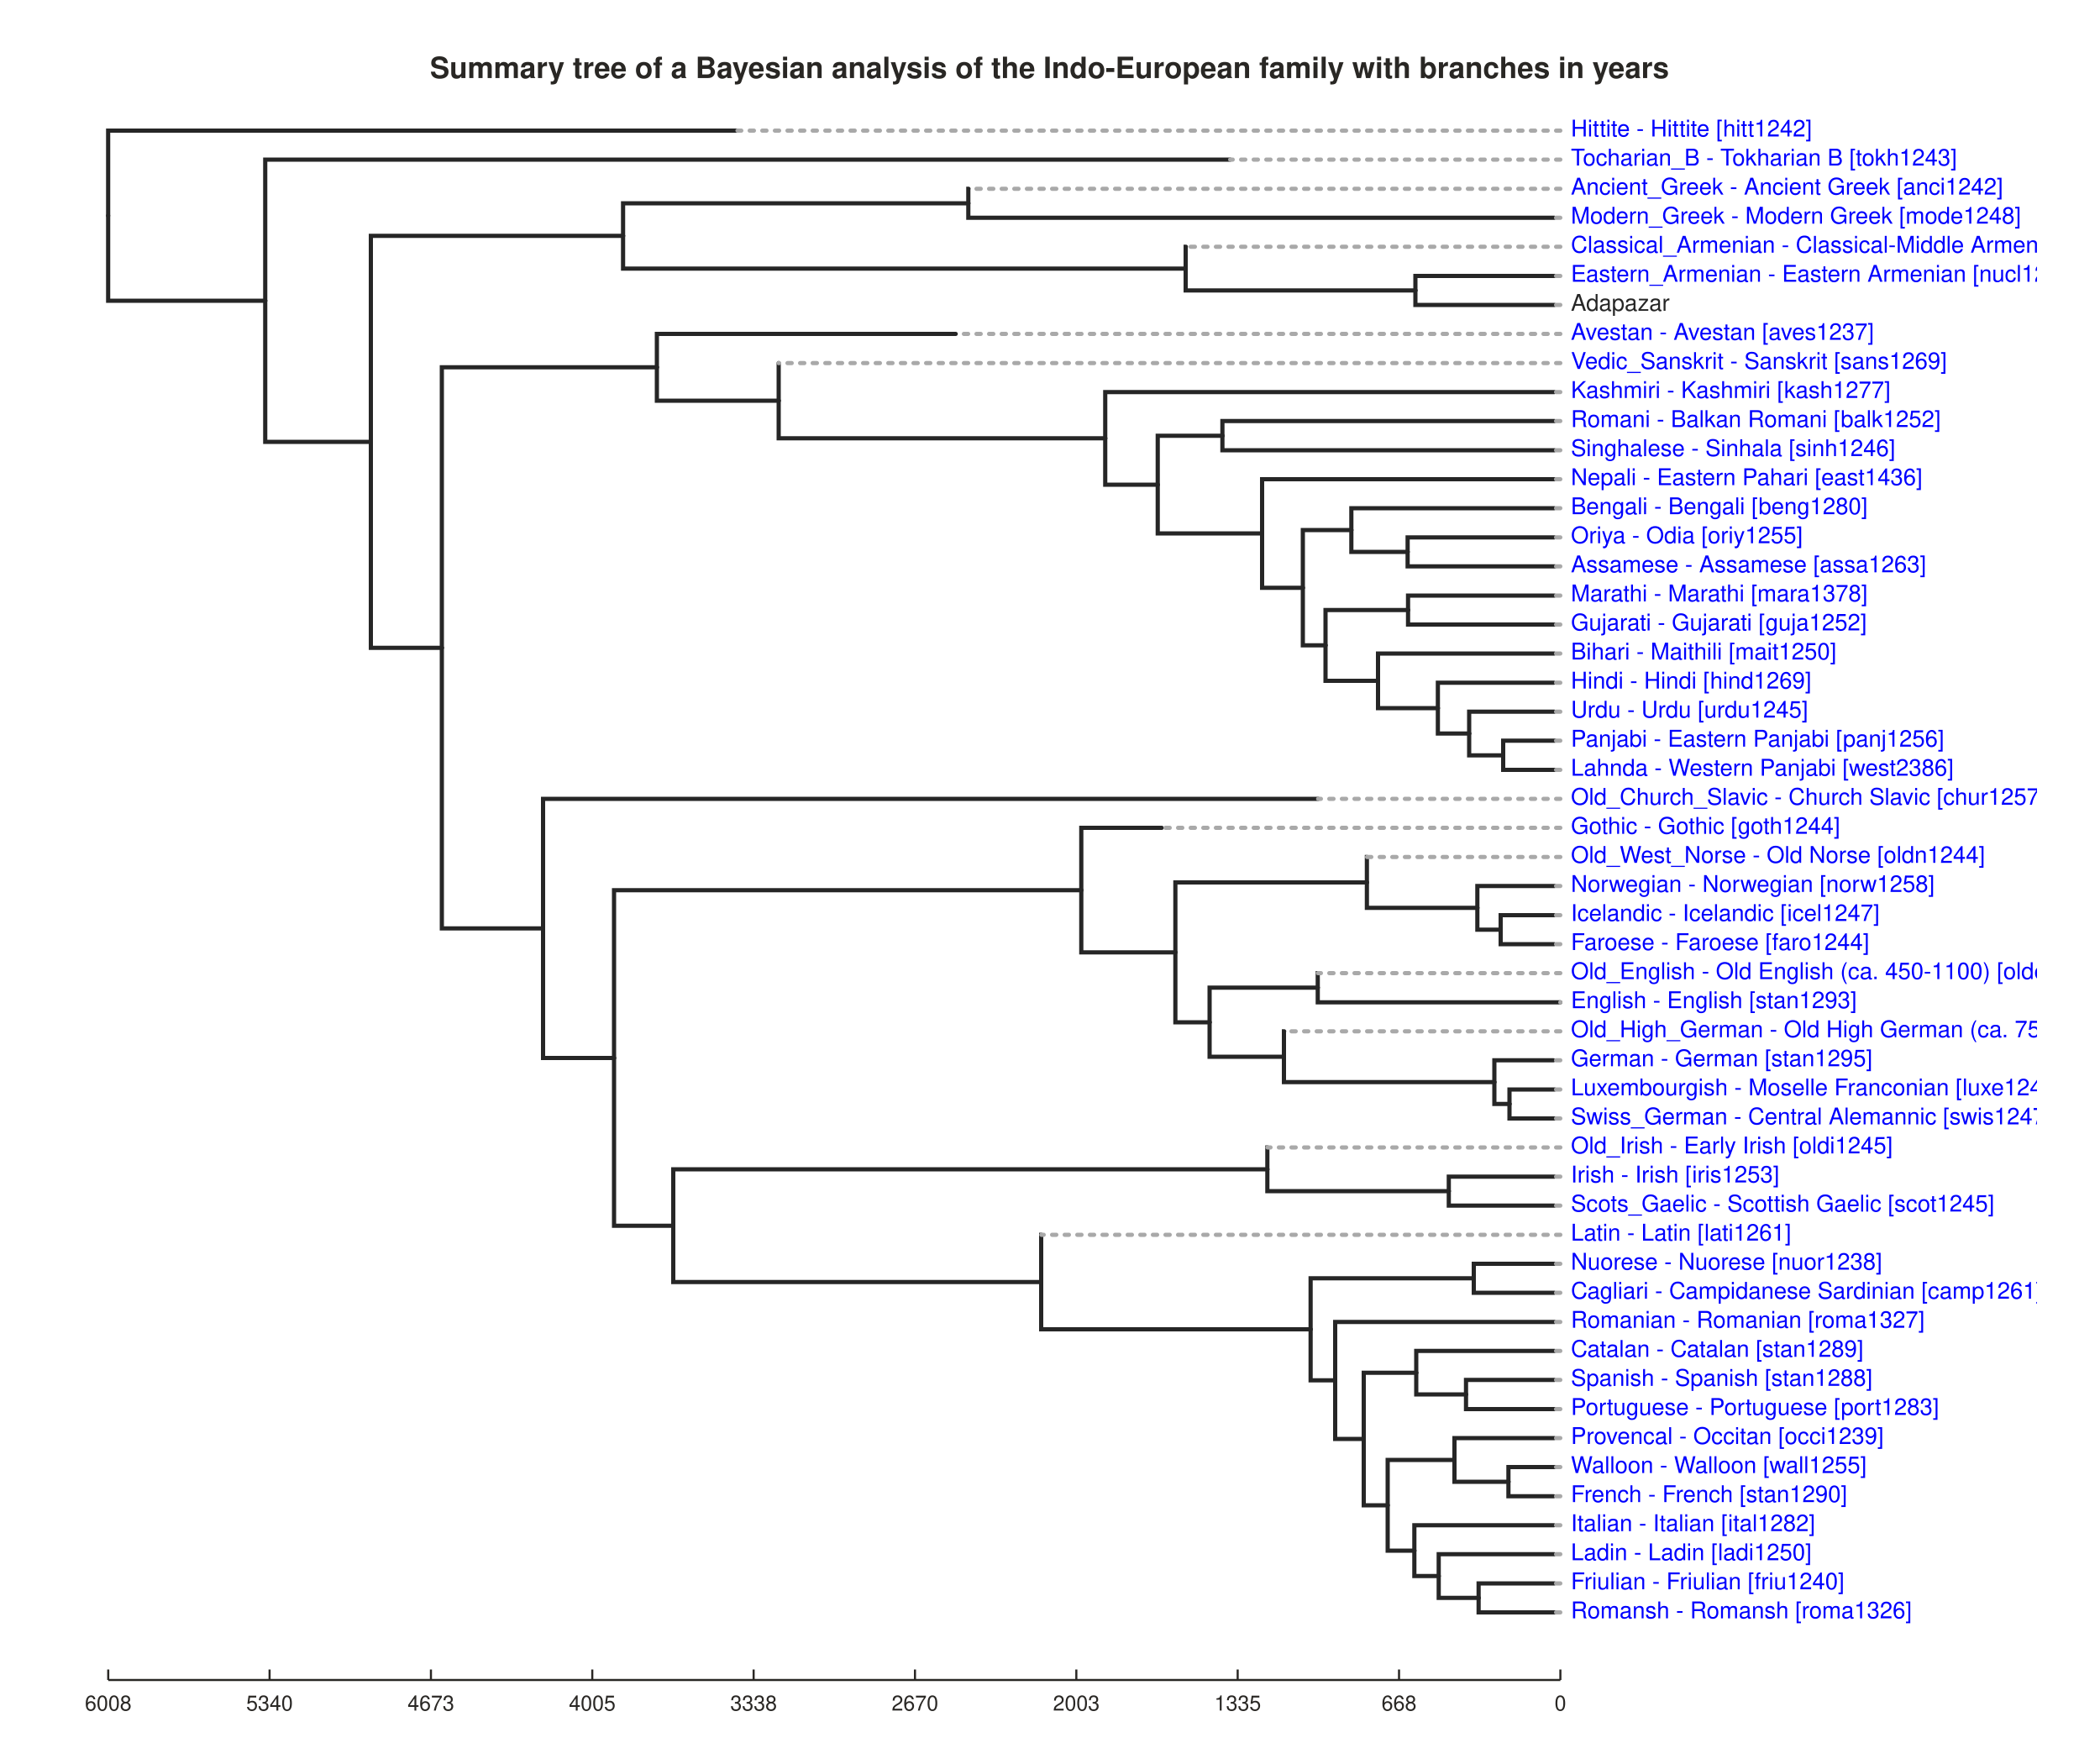
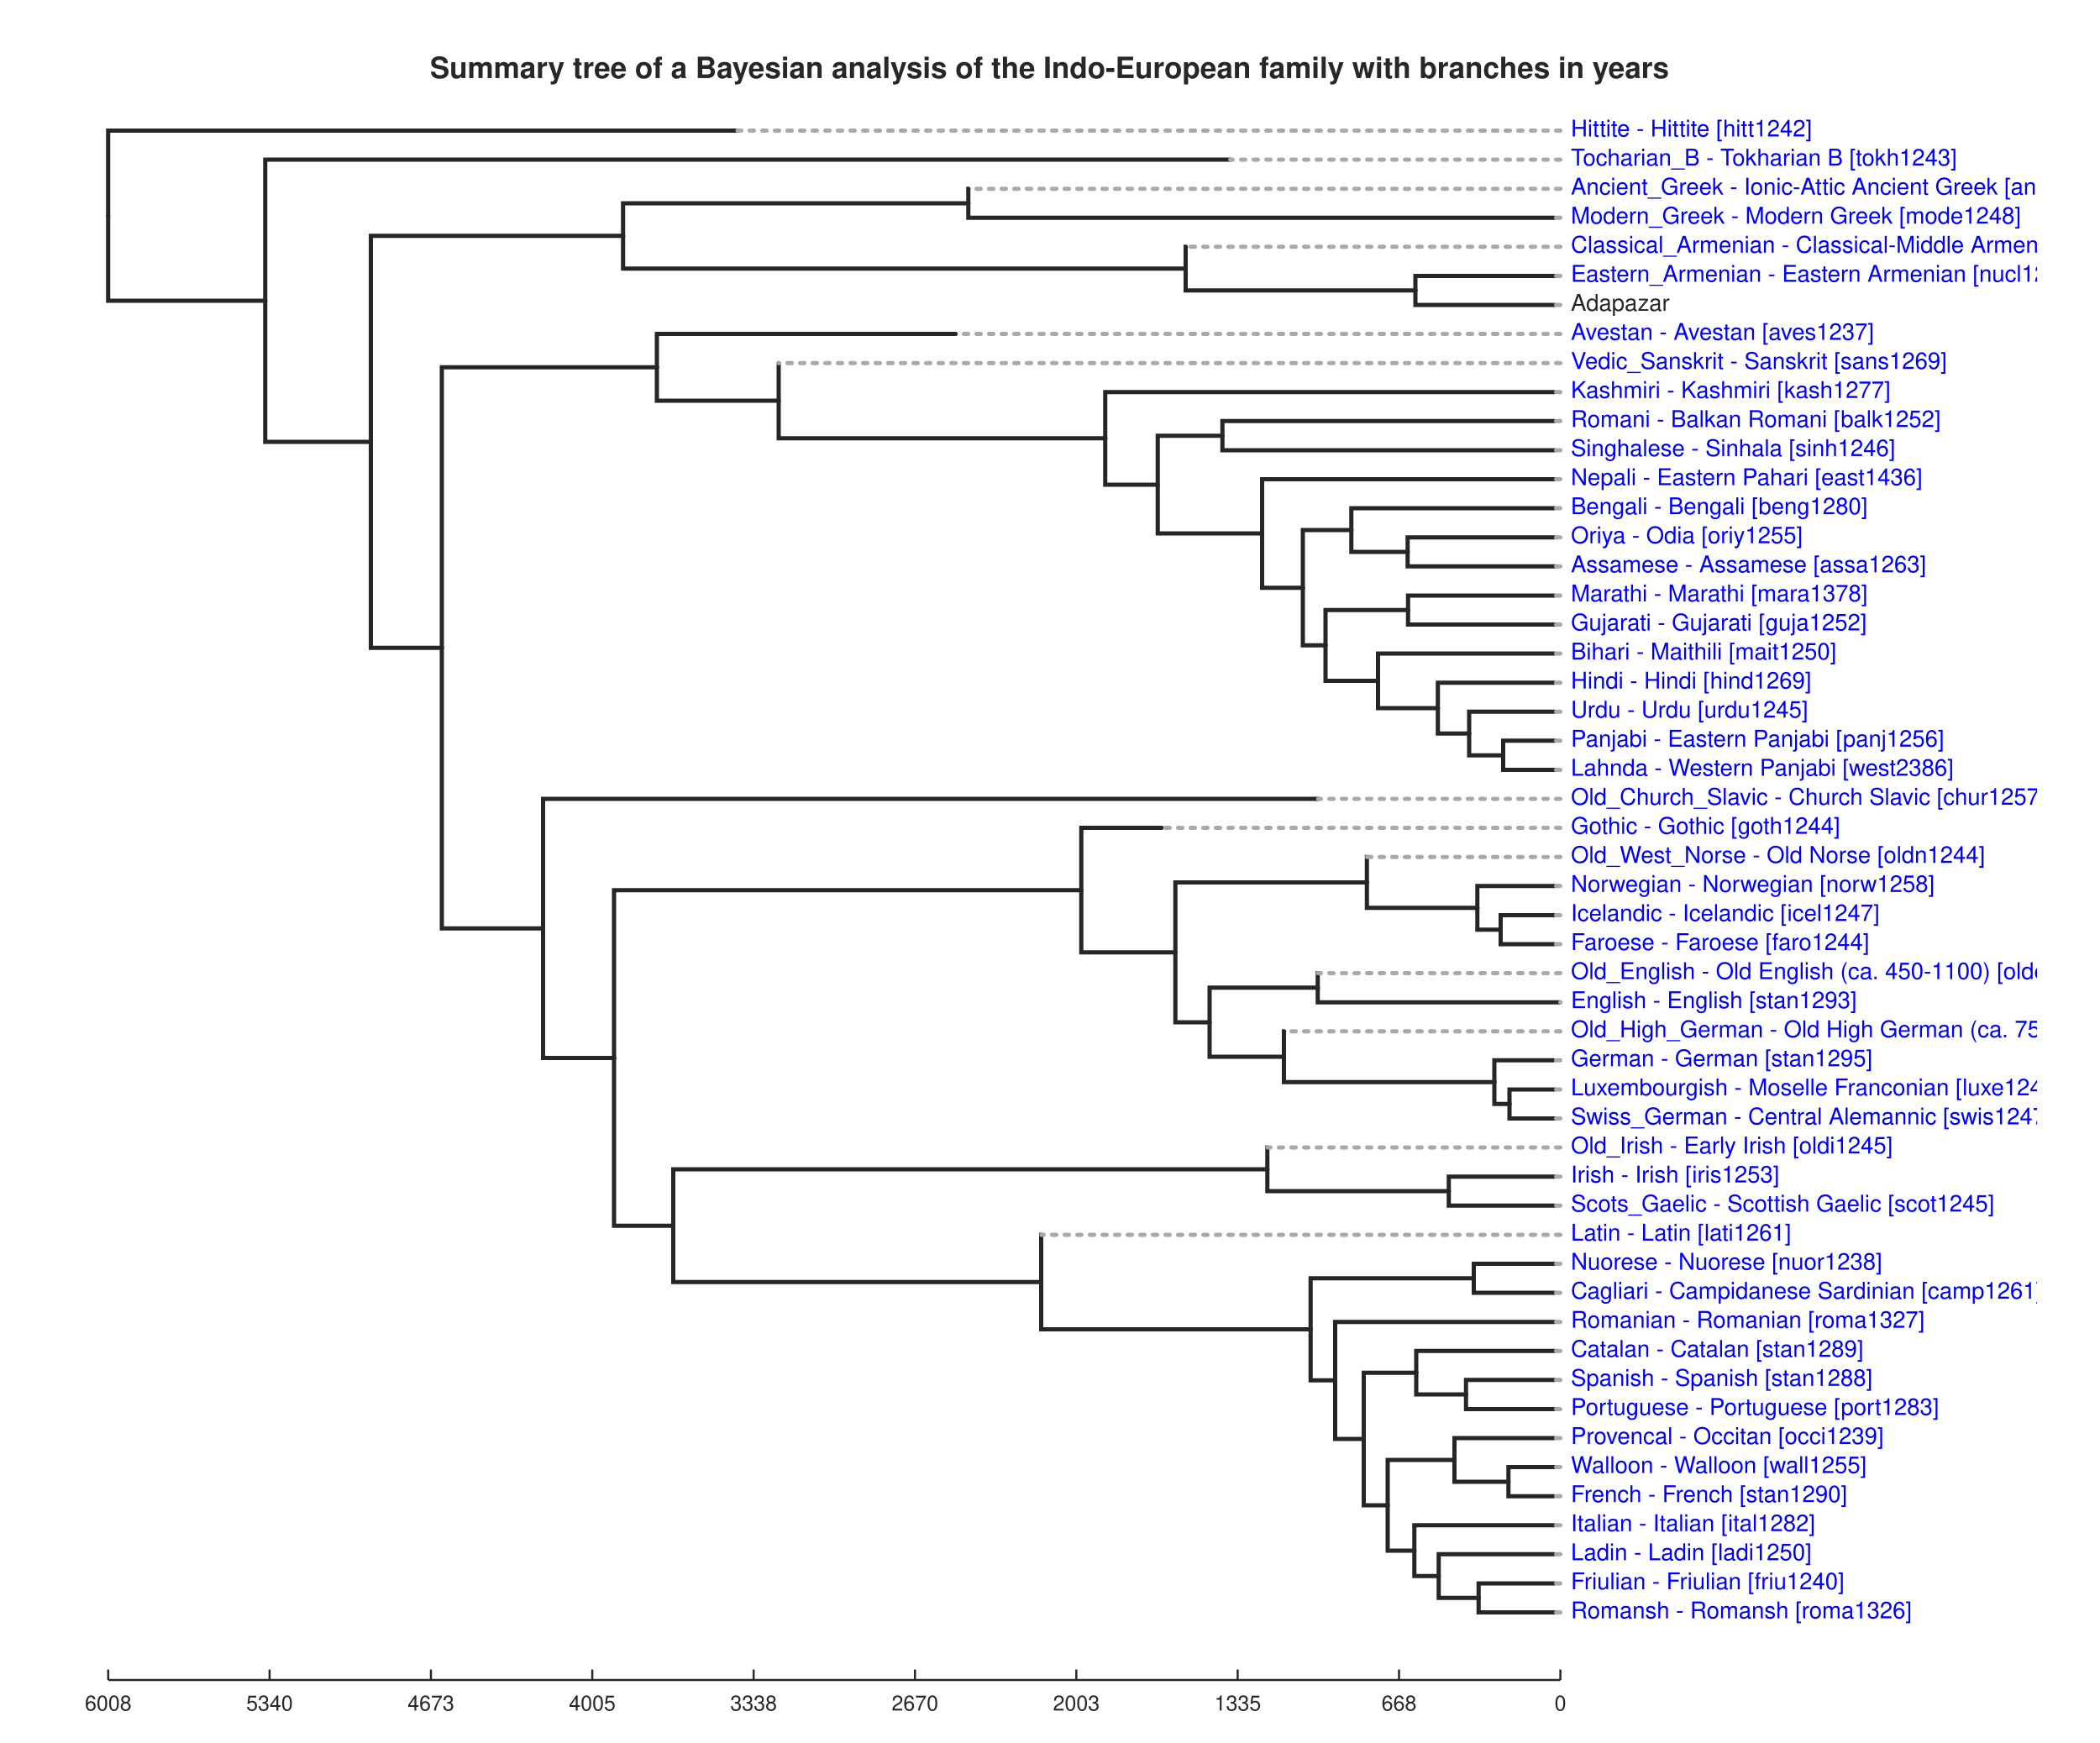
- <svg xmlns="http://www.w3.org/2000/svg" class="toyplot-canvas-Canvas" width="1000.0px" height="830.0px" viewBox="0 0 1000.0 830.0" preserveAspectRatio="xMidYMid meet" style="background-color:transparent;border-color:#292724;border-style:none;border-width:1.0;fill:rgb(16.1%,15.3%,14.1%);fill-opacity:1.0;font-family:Helvetica;font-size:12px;opacity:1.0;stroke:rgb(16.1%,15.3%,14.1%);stroke-opacity:1.0;stroke-width:1.0" id="t107d23e7ee2843bc844d1fb85d2aaaaf">
-   <g class="toyplot-coordinates-Cartesian" id="t1ba64b85253744fa86be38de92303e93">
-     <clipPath id="tf827d4457c154923a08d69f108f9eeec">
+ <svg xmlns="http://www.w3.org/2000/svg" class="toyplot-canvas-Canvas" width="1000.0px" height="830.0px" viewBox="0 0 1000.0 830.0" preserveAspectRatio="xMidYMid meet" style="background-color:transparent;border-color:#292724;border-style:none;border-width:1.0;fill:rgb(16.1%,15.3%,14.1%);fill-opacity:1.0;font-family:Helvetica;font-size:12px;opacity:1.0;stroke:rgb(16.1%,15.3%,14.1%);stroke-opacity:1.0;stroke-width:1.0" id="td953fd43526147d2adc7716daf05f96f">
+   <g class="toyplot-coordinates-Cartesian" id="t66b4c4bd67e44e1fb1b7ba824609985b">
+     <clipPath id="td6d3ee0d5afb4f2dbb7aa05c3d45c2f3">
      <rect x="30.0" y="30.0" width="940.0" height="770.0" />
    </clipPath>
-     <g clip-path="url(#tf827d4457c154923a08d69f108f9eeec)">
-       <g class="toytree-mark-Toytree" id="t7d2cf49bb54b490394bb820ae75cac3f">
+     <g clip-path="url(#td6d3ee0d5afb4f2dbb7aa05c3d45c2f3)">
+       <g class="toytree-mark-Toytree" id="t8f75d1c6eda5429da2db63f9f93617ad">
        <g class="toytree-Edges" style="fill:none;stroke:rgb(14.9%,14.9%,14.9%);stroke-linecap:round;stroke-opacity:1;stroke-width:2">
          <path d="M 51.5 102.7 L 51.5 143.2 L 126.3 143.2" id="102,101" />
          <path d="M 126.3 143.2 L 126.3 210.4 L 176.6 210.4" id="101,100" />
          <path d="M 176.6 210.4 L 176.6 112.3 L 296.7 112.3" id="100,99" />
          <path d="M 176.6 210.4 L 176.6 308.5 L 210.4 308.5" id="100,98" />
          <path d="M 296.7 112.3 L 296.7 96.8 L 461.1 96.8" id="99,97" />
          <path d="M 296.7 112.3 L 296.7 127.9 L 564.6 127.9" id="99,96" />
          <path d="M 210.4 308.5 L 210.4 174.9 L 312.8 174.9" id="98,95" />
          <path d="M 210.4 308.5 L 210.4 442.1 L 258.6 442.1" id="98,94" />
          <path d="M 564.6 127.9 L 564.6 138.3 L 674.0 138.3" id="96,93" />
          <path d="M 312.8 174.9 L 312.8 190.8 L 370.8 190.8" id="95,92" />
          <path d="M 258.6 442.1 L 258.6 503.8 L 292.4 503.8" id="94,91" />
          <path d="M 370.8 190.8 L 370.8 208.7 L 526.3 208.7" id="92,90" />
          <path d="M 292.4 503.8 L 292.4 423.9 L 514.9 423.9" id="91,89" />
          <path d="M 292.4 503.8 L 292.4 583.7 L 320.6 583.7" id="91,88" />
          <path d="M 526.3 208.7 L 526.3 230.8 L 551.3 230.8" id="90,87" />
          <path d="M 514.9 423.9 L 514.9 453.5 L 559.7 453.5" id="89,86" />
          <path d="M 320.6 583.7 L 320.6 556.8 L 603.5 556.8" id="88,85" />
          <path d="M 320.6 583.7 L 320.6 610.5 L 495.8 610.5" id="88,84" />
          <path d="M 551.3 230.8 L 551.3 207.5 L 582.1 207.5" id="87,83" />
          <path d="M 551.3 230.8 L 551.3 254.0 L 601.0 254.0" id="87,82" />
          <path d="M 559.7 453.5 L 559.7 420.2 L 650.9 420.2" id="86,81" />
          <path d="M 559.7 453.5 L 559.7 486.8 L 576.0 486.8" id="86,80" />
          <path d="M 603.5 556.8 L 603.5 567.2 L 689.9 567.2" id="85,79" />
          <path d="M 495.8 610.5 L 495.8 633.0 L 624.1 633.0" id="84,78" />
          <path d="M 601.0 254.0 L 601.0 279.9 L 620.4 279.9" id="82,77" />
          <path d="M 650.9 420.2 L 650.9 432.3 L 703.5 432.3" id="81,76" />
          <path d="M 576.0 486.8 L 576.0 470.3 L 627.5 470.3" id="80,75" />
          <path d="M 576.0 486.8 L 576.0 503.2 L 611.4 503.2" id="80,74" />
          <path d="M 624.1 633.0 L 624.1 608.7 L 701.8 608.7" id="78,73" />
          <path d="M 624.1 633.0 L 624.1 657.3 L 635.8 657.3" id="78,72" />
          <path d="M 620.4 279.9 L 620.4 252.4 L 643.5 252.4" id="77,71" />
          <path d="M 620.4 279.9 L 620.4 307.3 L 631.2 307.3" id="77,70" />
          <path d="M 703.5 432.3 L 703.5 442.7 L 714.6 442.7" id="76,69" />
          <path d="M 611.4 503.2 L 611.4 515.3 L 711.6 515.3" id="74,68" />
          <path d="M 635.8 657.3 L 635.8 685.2 L 649.4 685.2" id="72,67" />
          <path d="M 643.5 252.4 L 643.5 262.8 L 670.3 262.8" id="71,66" />
          <path d="M 631.2 307.3 L 631.2 290.5 L 670.5 290.5" id="70,65" />
          <path d="M 631.2 307.3 L 631.2 324.2 L 656.2 324.2" id="70,64" />
          <path d="M 711.6 515.3 L 711.6 525.7 L 718.8 525.7" id="68,63" />
          <path d="M 649.4 685.2 L 649.4 653.7 L 674.4 653.7" id="67,62" />
          <path d="M 649.4 685.2 L 649.4 716.8 L 660.8 716.8" id="67,61" />
          <path d="M 656.2 324.2 L 656.2 337.2 L 684.7 337.2" id="64,60" />
          <path d="M 674.4 653.7 L 674.4 664.0 L 698.1 664.0" id="62,59" />
          <path d="M 660.8 716.8 L 660.8 695.2 L 692.6 695.2" id="61,58" />
          <path d="M 660.8 716.8 L 660.8 738.4 L 673.5 738.4" id="61,57" />
          <path d="M 684.7 337.2 L 684.7 349.3 L 699.6 349.3" id="60,56" />
          <path d="M 692.6 695.2 L 692.6 705.6 L 718.3 705.6" id="58,55" />
          <path d="M 673.5 738.4 L 673.5 750.5 L 685.1 750.5" id="57,54" />
          <path d="M 699.6 349.3 L 699.6 359.7 L 715.8 359.7" id="56,53" />
          <path d="M 685.1 750.5 L 685.1 760.9 L 704.1 760.9" id="54,52" />
          <path d="M 51.5 102.7 L 51.5 62.2 L 351.2 62.2" id="102,51" />
          <path d="M 126.3 143.2 L 126.3 76.0 L 585.8 76.0" id="101,50" />
          <path d="M 461.1 96.8 L 461.1 89.9 L 461.2 89.9" id="97,49" />
          <path d="M 461.1 96.8 L 461.1 103.7 L 740.1 103.7" id="97,48" />
          <path d="M 564.6 127.9 L 564.6 117.5 L 564.7 117.5" id="96,47" />
          <path d="M 674.0 138.3 L 674.0 131.4 L 740.2 131.4" id="93,46" />
          <path d="M 674.0 138.3 L 674.0 145.2 L 740.2 145.2" id="93,45" />
          <path d="M 312.8 174.9 L 312.8 159.0 L 455.1 159.0" id="95,44" />
          <path d="M 370.8 190.8 L 370.8 172.9 L 370.8 172.9" id="92,43" />
          <path d="M 526.3 208.7 L 526.3 186.7 L 740.1 186.7" id="90,42" />
          <path d="M 582.1 207.5 L 582.1 200.5 L 740.2 200.5" id="83,41" />
          <path d="M 582.1 207.5 L 582.1 214.4 L 740.2 214.4" id="83,40" />
          <path d="M 601.0 254.0 L 601.0 228.2 L 740.1 228.2" id="82,39" />
          <path d="M 643.5 252.4 L 643.5 242.0 L 740.1 242.0" id="71,38" />
          <path d="M 670.3 262.8 L 670.3 255.9 L 740.1 255.9" id="66,37" />
          <path d="M 670.3 262.8 L 670.3 269.7 L 740.4 269.7" id="66,36" />
          <path d="M 670.5 290.5 L 670.5 283.6 L 740.2 283.6" id="65,35" />
          <path d="M 670.5 290.5 L 670.5 297.4 L 740.2 297.4" id="65,34" />
          <path d="M 656.2 324.2 L 656.2 311.2 L 740.1 311.2" id="64,33" />
          <path d="M 684.7 337.2 L 684.7 325.1 L 739.9 325.1" id="60,32" />
          <path d="M 699.6 349.3 L 699.6 338.9 L 740.1 338.9" id="56,31" />
          <path d="M 715.8 359.7 L 715.8 352.7 L 740.4 352.7" id="53,30" />
          <path d="M 715.8 359.7 L 715.8 366.6 L 740.4 366.6" id="53,29" />
          <path d="M 258.6 442.1 L 258.6 380.4 L 627.7 380.4" id="94,28" />
          <path d="M 514.9 423.9 L 514.9 394.2 L 553.2 394.2" id="89,27" />
          <path d="M 650.9 420.2 L 650.9 408.1 L 651.0 408.1" id="81,26" />
          <path d="M 703.5 432.3 L 703.5 421.9 L 740.3 421.9" id="76,25" />
          <path d="M 714.6 442.7 L 714.6 435.8 L 740.0 435.8" id="69,24" />
          <path d="M 714.6 442.7 L 714.6 449.6 L 740.0 449.6" id="69,23" />
          <path d="M 627.5 470.3 L 627.5 463.4 L 627.6 463.4" id="75,22" />
          <path d="M 627.5 470.3 L 627.5 477.3 L 743.0 477.3" id="75,21" />
          <path d="M 611.4 503.2 L 611.4 491.1 L 611.5 491.1" id="74,20" />
          <path d="M 711.6 515.3 L 711.6 504.9 L 739.7 504.9" id="68,19" />
          <path d="M 718.8 525.7 L 718.8 518.8 L 740.3 518.8" id="63,18" />
          <path d="M 718.8 525.7 L 718.8 532.6 L 740.2 532.6" id="63,17" />
          <path d="M 603.5 556.8 L 603.5 546.4 L 603.6 546.4" id="85,16" />
          <path d="M 689.9 567.2 L 689.9 560.3 L 740.2 560.3" id="79,15" />
          <path d="M 689.9 567.2 L 689.9 574.1 L 740.2 574.1" id="79,14" />
          <path d="M 495.8 610.5 L 495.8 588.0 L 495.9 588.0" id="84,13" />
          <path d="M 701.8 608.7 L 701.8 601.8 L 740.1 601.8" id="73,12" />
          <path d="M 701.8 608.7 L 701.8 615.6 L 740.1 615.6" id="73,11" />
          <path d="M 635.8 657.3 L 635.8 629.5 L 740.2 629.5" id="72,10" />
          <path d="M 674.4 653.7 L 674.4 643.3 L 740.2 643.3" id="62,9" />
          <path d="M 698.1 664.0 L 698.1 657.1 L 740.1 657.1" id="59,8" />
          <path d="M 698.1 664.0 L 698.1 671.0 L 740.2 671.0" id="59,7" />
          <path d="M 692.6 695.2 L 692.6 684.8 L 740.1 684.8" id="58,6" />
          <path d="M 718.3 705.6 L 718.3 698.6 L 740.7 698.6" id="55,5" />
          <path d="M 718.3 705.6 L 718.3 712.5 L 739.8 712.5" id="55,4" />
          <path d="M 673.5 738.4 L 673.5 726.3 L 739.9 726.3" id="57,3" />
          <path d="M 685.1 750.5 L 685.1 740.1 L 740.1 740.1" id="54,2" />
          <path d="M 704.1 760.9 L 704.1 754.0 L 740.2 754.0" id="52,1" />
          <path d="M 704.1 760.9 L 704.1 767.8 L 740.4 767.8" id="52,0" />
        </g>
        <g class="toytree-AlignEdges" style="stroke:rgb(66.3%,66.3%,66.3%);stroke-dasharray:2, 4;stroke-linecap:round;stroke-opacity:1.0;stroke-width:2">
          <path d="M 743.0 767.8 L 740.4 767.8" />
          <path d="M 743.0 754.0 L 740.2 754.0" />
          <path d="M 743.0 740.1 L 740.1 740.1" />
          <path d="M 743.0 726.3 L 739.9 726.3" />
          <path d="M 743.0 712.5 L 739.8 712.5" />
          <path d="M 743.0 698.6 L 740.7 698.6" />
          <path d="M 743.0 684.8 L 740.1 684.8" />
          <path d="M 743.0 671.0 L 740.2 671.0" />
          <path d="M 743.0 657.1 L 740.1 657.1" />
          <path d="M 743.0 643.3 L 740.2 643.3" />
          <path d="M 743.0 629.5 L 740.2 629.5" />
          <path d="M 743.0 615.6 L 740.1 615.6" />
          <path d="M 743.0 601.8 L 740.1 601.8" />
          <path d="M 743.0 588.0 L 495.9 588.0" />
          <path d="M 743.0 574.1 L 740.2 574.1" />
          <path d="M 743.0 560.3 L 740.2 560.3" />
          <path d="M 743.0 546.4 L 603.6 546.4" />
          <path d="M 743.0 532.6 L 740.2 532.6" />
          <path d="M 743.0 518.8 L 740.3 518.8" />
          <path d="M 743.0 504.9 L 739.7 504.9" />
          <path d="M 743.0 491.1 L 611.5 491.1" />
          <path d="M 743.0 477.3 L 743.0 477.3" />
          <path d="M 743.0 463.4 L 627.6 463.4" />
          <path d="M 743.0 449.6 L 740.0 449.6" />
          <path d="M 743.0 435.8 L 740.0 435.8" />
          <path d="M 743.0 421.9 L 740.3 421.9" />
          <path d="M 743.0 408.1 L 651.0 408.1" />
          <path d="M 743.0 394.2 L 553.2 394.2" />
          <path d="M 743.0 380.4 L 627.7 380.4" />
          <path d="M 743.0 366.6 L 740.4 366.6" />
          <path d="M 743.0 352.7 L 740.4 352.7" />
          <path d="M 743.0 338.9 L 740.1 338.9" />
          <path d="M 743.0 325.1 L 739.9 325.1" />
          <path d="M 743.0 311.2 L 740.1 311.2" />
          <path d="M 743.0 297.4 L 740.2 297.4" />
          <path d="M 743.0 283.6 L 740.2 283.6" />
          <path d="M 743.0 269.7 L 740.4 269.7" />
          <path d="M 743.0 255.9 L 740.1 255.9" />
          <path d="M 743.0 242.0 L 740.1 242.0" />
          <path d="M 743.0 228.2 L 740.1 228.2" />
          <path d="M 743.0 214.4 L 740.2 214.4" />
          <path d="M 743.0 200.5 L 740.2 200.5" />
          <path d="M 743.0 186.7 L 740.1 186.7" />
          <path d="M 743.0 172.9 L 370.8 172.9" />
          <path d="M 743.0 159.0 L 455.1 159.0" />
          <path d="M 743.0 145.2 L 740.2 145.2" />
          <path d="M 743.0 131.4 L 740.2 131.4" />
          <path d="M 743.0 117.5 L 564.7 117.5" />
          <path d="M 743.0 103.7 L 740.1 103.7" />
          <path d="M 743.0 89.9 L 461.2 89.9" />
          <path d="M 743.0 76.0 L 585.8 76.0" />
          <path d="M 743.0 62.2 L 351.2 62.2" />
        </g>
        <g class="toytree-TipLabels" style="fill:rgb(14.9%,14.9%,14.9%);fill-opacity:1.0;font-family:helvetica;font-size:11px;font-weight:normal;stroke:none;white-space:pre">
          <g transform="translate(743.04,767.82)rotate(0)">
            <a href="https://glottolog.org/resource/languoid/id/roma1326" title="The glottolog name">
              <text x="5.00" y="2.81" style="" fill="#0000ff">Romansh - Romansh [roma1326]</text>
            </a>
          </g>
          <g transform="translate(743.04,753.98)rotate(0)">
            <a href="https://glottolog.org/resource/languoid/id/friu1240" title="The glottolog name">
              <text x="5.00" y="2.81" style="" fill="#0000ff">Friulian - Friulian [friu1240]</text>
            </a>
          </g>
          <g transform="translate(743.04,740.15)rotate(0)">
            <a href="https://glottolog.org/resource/languoid/id/ladi1250" title="The glottolog name">
              <text x="5.00" y="2.81" style="" fill="#0000ff">Ladin - Ladin [ladi1250]</text>
            </a>
          </g>
          <g transform="translate(743.04,726.31)rotate(0)">
            <a href="https://glottolog.org/resource/languoid/id/ital1282" title="The glottolog name">
              <text x="5.00" y="2.81" style="" fill="#0000ff">Italian - Italian [ital1282]</text>
            </a>
          </g>
          <g transform="translate(743.04,712.48)rotate(0)">
            <a href="https://glottolog.org/resource/languoid/id/stan1290" title="The glottolog name">
              <text x="5.00" y="2.81" style="" fill="#0000ff">French - French [stan1290]</text>
            </a>
          </g>
          <g transform="translate(743.04,698.64)rotate(0)">
            <a href="https://glottolog.org/resource/languoid/id/wall1255" title="The glottolog name">
              <text x="5.00" y="2.81" style="" fill="#0000ff">Walloon - Walloon [wall1255]</text>
            </a>
          </g>
          <g transform="translate(743.04,684.80)rotate(0)">
            <a href="https://glottolog.org/resource/languoid/id/occi1239" title="The glottolog name">
              <text x="5.00" y="2.81" style="" fill="#0000ff">Provencal - Occitan [occi1239]</text>
            </a>
          </g>
          <g transform="translate(743.04,670.97)rotate(0)">
            <a href="https://glottolog.org/resource/languoid/id/port1283" title="The glottolog name">
              <text x="5.00" y="2.81" style="" fill="#0000ff">Portuguese - Portuguese [port1283]</text>
            </a>
          </g>
          <g transform="translate(743.04,657.13)rotate(0)">
            <a href="https://glottolog.org/resource/languoid/id/stan1288" title="The glottolog name">
              <text x="5.00" y="2.81" style="" fill="#0000ff">Spanish - Spanish [stan1288]</text>
            </a>
          </g>
          <g transform="translate(743.04,643.30)rotate(0)">
            <a href="https://glottolog.org/resource/languoid/id/stan1289" title="The glottolog name">
              <text x="5.00" y="2.81" style="" fill="#0000ff">Catalan - Catalan [stan1289]</text>
            </a>
          </g>
          <g transform="translate(743.04,629.46)rotate(0)">
            <a href="https://glottolog.org/resource/languoid/id/roma1327" title="The glottolog name">
              <text x="5.00" y="2.81" style="" fill="#0000ff">Romanian - Romanian [roma1327]</text>
            </a>
          </g>
          <g transform="translate(743.04,615.62)rotate(0)">
            <a href="https://glottolog.org/resource/languoid/id/camp1261" title="The glottolog name">
              <text x="5.00" y="2.81" style="" fill="#0000ff">Cagliari - Campidanese Sardinian [camp1261]</text>
            </a>
          </g>
          <g transform="translate(743.04,601.79)rotate(0)">
            <a href="https://glottolog.org/resource/languoid/id/nuor1238" title="The glottolog name">
              <text x="5.00" y="2.81" style="" fill="#0000ff">Nuorese - Nuorese [nuor1238]</text>
            </a>
          </g>
          <g transform="translate(743.04,587.95)rotate(0)">
            <a href="https://glottolog.org/resource/languoid/id/lati1261" title="The glottolog name">
              <text x="5.00" y="2.81" style="" fill="#0000ff">Latin - Latin [lati1261]</text>
            </a>
          </g>
          <g transform="translate(743.04,574.12)rotate(0)">
            <a href="https://glottolog.org/resource/languoid/id/scot1245" title="The glottolog name">
              <text x="5.00" y="2.81" style="" fill="#0000ff">Scots_Gaelic - Scottish Gaelic [scot1245]</text>
            </a>
          </g>
          <g transform="translate(743.04,560.28)rotate(0)">
            <a href="https://glottolog.org/resource/languoid/id/iris1253" title="The glottolog name">
              <text x="5.00" y="2.81" style="" fill="#0000ff">Irish - Irish [iris1253]</text>
            </a>
          </g>
          <g transform="translate(743.04,546.44)rotate(0)">
            <a href="https://glottolog.org/resource/languoid/id/oldi1245" title="The glottolog name">
              <text x="5.00" y="2.81" style="" fill="#0000ff">Old_Irish - Early Irish [oldi1245]</text>
            </a>
          </g>
          <g transform="translate(743.04,532.61)rotate(0)">
            <a href="https://glottolog.org/resource/languoid/id/swis1247" title="The glottolog name">
              <text x="5.00" y="2.81" style="" fill="#0000ff">Swiss_German - Central Alemannic [swis1247]</text>
            </a>
          </g>
          <g transform="translate(743.04,518.77)rotate(0)">
            <a href="https://glottolog.org/resource/languoid/id/luxe1241" title="The glottolog name">
              <text x="5.00" y="2.81" style="" fill="#0000ff">Luxembourgish - Moselle Franconian [luxe1241]</text>
            </a>
          </g>
          <g transform="translate(743.04,504.93)rotate(0)">
            <a href="https://glottolog.org/resource/languoid/id/stan1295" title="The glottolog name">
              <text x="5.00" y="2.81" style="" fill="#0000ff">German - German [stan1295]</text>
            </a>
          </g>
          <g transform="translate(743.04,491.10)rotate(0)">
            <a href="https://glottolog.org/resource/languoid/id/oldh1241" title="The glottolog name">
              <text x="5.00" y="2.81" style="" fill="#0000ff">Old_High_German - Old High German (ca. 750-1050) [oldh1241]</text>
            </a>
          </g>
          <g transform="translate(743.04,477.26)rotate(0)">
            <a href="https://glottolog.org/resource/languoid/id/stan1293" title="The glottolog name">
              <text x="5.00" y="2.81" style="" fill="#0000ff">English - English [stan1293]</text>
            </a>
          </g>
          <g transform="translate(743.04,463.43)rotate(0)">
            <a href="https://glottolog.org/resource/languoid/id/olde1238" title="The glottolog name">
              <text x="5.00" y="2.81" style="" fill="#0000ff">Old_English - Old English (ca. 450-1100) [olde1238]</text>
            </a>
          </g>
          <g transform="translate(743.04,449.59)rotate(0)">
            <a href="https://glottolog.org/resource/languoid/id/faro1244" title="The glottolog name">
              <text x="5.00" y="2.81" style="" fill="#0000ff">Faroese - Faroese [faro1244]</text>
            </a>
          </g>
          <g transform="translate(743.04,435.75)rotate(0)">
            <a href="https://glottolog.org/resource/languoid/id/icel1247" title="The glottolog name">
              <text x="5.00" y="2.81" style="" fill="#0000ff">Icelandic - Icelandic [icel1247]</text>
            </a>
          </g>
          <g transform="translate(743.04,421.92)rotate(0)">
            <a href="https://glottolog.org/resource/languoid/id/norw1258" title="The glottolog name">
              <text x="5.00" y="2.81" style="" fill="#0000ff">Norwegian - Norwegian [norw1258]</text>
            </a>
          </g>
          <g transform="translate(743.04,408.08)rotate(0)">
            <a href="https://glottolog.org/resource/languoid/id/oldn1244" title="The glottolog name">
              <text x="5.00" y="2.81" style="" fill="#0000ff">Old_West_Norse - Old Norse [oldn1244]</text>
            </a>
          </g>
          <g transform="translate(743.04,394.25)rotate(0)">
            <a href="https://glottolog.org/resource/languoid/id/goth1244" title="The glottolog name">
              <text x="5.00" y="2.81" style="" fill="#0000ff">Gothic - Gothic [goth1244]</text>
            </a>
          </g>
          <g transform="translate(743.04,380.41)rotate(0)">
            <a href="https://glottolog.org/resource/languoid/id/chur1257" title="The glottolog name">
              <text x="5.00" y="2.81" style="" fill="#0000ff">Old_Church_Slavic - Church Slavic [chur1257]</text>
            </a>
          </g>
          <g transform="translate(743.04,366.57)rotate(0)">
            <a href="https://glottolog.org/resource/languoid/id/west2386" title="The glottolog name">
              <text x="5.00" y="2.81" style="" fill="#0000ff">Lahnda - Western Panjabi [west2386]</text>
            </a>
          </g>
          <g transform="translate(743.04,352.74)rotate(0)">
            <a href="https://glottolog.org/resource/languoid/id/panj1256" title="The glottolog name">
              <text x="5.00" y="2.81" style="" fill="#0000ff">Panjabi - Eastern Panjabi [panj1256]</text>
            </a>
          </g>
          <g transform="translate(743.04,338.90)rotate(0)">
            <a href="https://glottolog.org/resource/languoid/id/urdu1245" title="The glottolog name">
              <text x="5.00" y="2.81" style="" fill="#0000ff">Urdu - Urdu [urdu1245]</text>
            </a>
          </g>
          <g transform="translate(743.04,325.07)rotate(0)">
            <a href="https://glottolog.org/resource/languoid/id/hind1269" title="The glottolog name">
              <text x="5.00" y="2.81" style="" fill="#0000ff">Hindi - Hindi [hind1269]</text>
            </a>
          </g>
          <g transform="translate(743.04,311.23)rotate(0)">
            <a href="https://glottolog.org/resource/languoid/id/mait1250" title="The glottolog name">
              <text x="5.00" y="2.81" style="" fill="#0000ff">Bihari - Maithili [mait1250]</text>
            </a>
          </g>
          <g transform="translate(743.04,297.39)rotate(0)">
            <a href="https://glottolog.org/resource/languoid/id/guja1252" title="The glottolog name">
              <text x="5.00" y="2.81" style="" fill="#0000ff">Gujarati - Gujarati [guja1252]</text>
            </a>
          </g>
          <g transform="translate(743.04,283.56)rotate(0)">
            <a href="https://glottolog.org/resource/languoid/id/mara1378" title="The glottolog name">
              <text x="5.00" y="2.81" style="" fill="#0000ff">Marathi - Marathi [mara1378]</text>
            </a>
          </g>
          <g transform="translate(743.04,269.72)rotate(0)">
            <a href="https://glottolog.org/resource/languoid/id/assa1263" title="The glottolog name">
              <text x="5.00" y="2.81" style="" fill="#0000ff">Assamese - Assamese [assa1263]</text>
            </a>
          </g>
          <g transform="translate(743.04,255.88)rotate(0)">
            <a href="https://glottolog.org/resource/languoid/id/oriy1255" title="The glottolog name">
              <text x="5.00" y="2.81" style="" fill="#0000ff">Oriya - Odia [oriy1255]</text>
            </a>
          </g>
          <g transform="translate(743.04,242.05)rotate(0)">
            <a href="https://glottolog.org/resource/languoid/id/beng1280" title="The glottolog name">
              <text x="5.00" y="2.81" style="" fill="#0000ff">Bengali - Bengali [beng1280]</text>
            </a>
          </g>
          <g transform="translate(743.04,228.21)rotate(0)">
            <a href="https://glottolog.org/resource/languoid/id/east1436" title="The glottolog name">
              <text x="5.00" y="2.81" style="" fill="#0000ff">Nepali - Eastern Pahari [east1436]</text>
            </a>
          </g>
          <g transform="translate(743.04,214.38)rotate(0)">
            <a href="https://glottolog.org/resource/languoid/id/sinh1246" title="The glottolog name">
              <text x="5.00" y="2.81" style="" fill="#0000ff">Singhalese - Sinhala [sinh1246]</text>
            </a>
          </g>
          <g transform="translate(743.04,200.54)rotate(0)">
            <a href="https://glottolog.org/resource/languoid/id/balk1252" title="The glottolog name">
              <text x="5.00" y="2.81" style="" fill="#0000ff">Romani - Balkan Romani [balk1252]</text>
            </a>
          </g>
          <g transform="translate(743.04,186.70)rotate(0)">
            <a href="https://glottolog.org/resource/languoid/id/kash1277" title="The glottolog name">
              <text x="5.00" y="2.81" style="" fill="#0000ff">Kashmiri - Kashmiri [kash1277]</text>
            </a>
          </g>
          <g transform="translate(743.04,172.87)rotate(0)">
            <a href="https://glottolog.org/resource/languoid/id/sans1269" title="The glottolog name">
              <text x="5.00" y="2.81" style="" fill="#0000ff">Vedic_Sanskrit - Sanskrit [sans1269]</text>
            </a>
          </g>
          <g transform="translate(743.04,159.03)rotate(0)">
            <a href="https://glottolog.org/resource/languoid/id/aves1237" title="The glottolog name">
              <text x="5.00" y="2.81" style="" fill="#0000ff">Avestan - Avestan [aves1237]</text>
            </a>
          </g>
          <g transform="translate(743.04,145.20)rotate(0)">
            <text x="5.00" y="2.81" style="">Adapazar</text>
          </g>
          <g transform="translate(743.04,131.36)rotate(0)">
            <a href="https://glottolog.org/resource/languoid/id/nucl1235" title="The glottolog name">
              <text x="5.00" y="2.81" style="" fill="#0000ff">Eastern_Armenian - Eastern Armenian [nucl1235]</text>
            </a>
          </g>
          <g transform="translate(743.04,117.52)rotate(0)">
            <a href="https://glottolog.org/resource/languoid/id/clas1249" title="The glottolog name">
              <text x="5.00" y="2.81" style="" fill="#0000ff">Classical_Armenian - Classical-Middle Armenian [clas1249]</text>
            </a>
          </g>
          <g transform="translate(743.04,103.69)rotate(0)">
            <a href="https://glottolog.org/resource/languoid/id/mode1248" title="The glottolog name">
              <text x="5.00" y="2.81" style="" fill="#0000ff">Modern_Greek - Modern Greek [mode1248]</text>
            </a>
          </g>
          <g transform="translate(743.04,89.85)rotate(0)">
            <a href="https://glottolog.org/resource/languoid/id/anci1242" title="The glottolog name">
-               <text x="5.00" y="2.81" style="" fill="#0000ff">Ancient_Greek - Ancient Greek [anci1242]</text>
+               <text x="5.00" y="2.81" style="" fill="#0000ff">Ancient_Greek - Ionic-Attic Ancient Greek [anci1242]</text>
            </a>
          </g>
          <g transform="translate(743.04,76.02)rotate(0)">
            <a href="https://glottolog.org/resource/languoid/id/tokh1243" title="The glottolog name">
              <text x="5.00" y="2.81" style="" fill="#0000ff">Tocharian_B - Tokharian B [tokh1243]</text>
            </a>
          </g>
          <g transform="translate(743.04,62.18)rotate(0)">
            <a href="https://glottolog.org/resource/languoid/id/hitt1242" title="The glottolog name">
              <text x="5.00" y="2.81" style="" fill="#0000ff">Hittite - Hittite [hitt1242]</text>
            </a>
          </g>
        </g>
      </g>
    </g>
-     <g class="toyplot-coordinates-Axis" id="td04267c814824af48fd3c7c6823c0e29" transform="translate(50.0,780.0)translate(0,20.0)">
+     <g class="toyplot-coordinates-Axis" id="te5fa005b197f4130a523d5bd3e943b9e" transform="translate(50.0,780.0)translate(0,20.0)">
      <line x1="1.537" y1="0" x2="693.038" y2="0" style="" />
      <g>
        <line x1="693.038" y1="0" x2="693.038" y2="-5" style="" />
        <line x1="616.205" y1="0" x2="616.205" y2="-5" style="" />
        <line x1="539.371" y1="0" x2="539.371" y2="-5" style="" />
        <line x1="462.538" y1="0" x2="462.538" y2="-5" style="" />
        <line x1="385.704" y1="0" x2="385.704" y2="-5" style="" />
        <line x1="308.871" y1="0" x2="308.871" y2="-5" style="" />
        <line x1="232.037" y1="0" x2="232.037" y2="-5" style="" />
        <line x1="155.204" y1="0" x2="155.204" y2="-5" style="" />
        <line x1="78.37" y1="0" x2="78.37" y2="-5" style="" />
        <line x1="1.537" y1="0" x2="1.537" y2="-5" style="" />
      </g>
      <g>
        <g transform="translate(693.0383,6)">
          <text x="-2.78" y="8.555" style="fill:rgb(16.1%,15.3%,14.1%);fill-opacity:1.0;font-family:helvetica;font-size:10.0px;font-weight:normal;stroke:none;vertical-align:baseline;white-space:pre">0</text>
        </g>
        <g transform="translate(616.2048,6)">
          <text x="-8.34" y="8.555" style="fill:rgb(16.1%,15.3%,14.1%);fill-opacity:1.0;font-family:helvetica;font-size:10.0px;font-weight:normal;stroke:none;vertical-align:baseline;white-space:pre">668</text>
        </g>
        <g transform="translate(539.3713,6)">
          <text x="-11.12" y="8.555" style="fill:rgb(16.1%,15.3%,14.1%);fill-opacity:1.0;font-family:helvetica;font-size:10.0px;font-weight:normal;stroke:none;vertical-align:baseline;white-space:pre">1335</text>
        </g>
        <g transform="translate(462.5378,6)">
          <text x="-11.12" y="8.555" style="fill:rgb(16.1%,15.3%,14.1%);fill-opacity:1.0;font-family:helvetica;font-size:10.0px;font-weight:normal;stroke:none;vertical-align:baseline;white-space:pre">2003</text>
        </g>
        <g transform="translate(385.7042,6)">
          <text x="-11.12" y="8.555" style="fill:rgb(16.1%,15.3%,14.1%);fill-opacity:1.0;font-family:helvetica;font-size:10.0px;font-weight:normal;stroke:none;vertical-align:baseline;white-space:pre">2670</text>
        </g>
        <g transform="translate(308.8707,6)">
          <text x="-11.12" y="8.555" style="fill:rgb(16.1%,15.3%,14.1%);fill-opacity:1.0;font-family:helvetica;font-size:10.0px;font-weight:normal;stroke:none;vertical-align:baseline;white-space:pre">3338</text>
        </g>
        <g transform="translate(232.0372,6)">
          <text x="-11.12" y="8.555" style="fill:rgb(16.1%,15.3%,14.1%);fill-opacity:1.0;font-family:helvetica;font-size:10.0px;font-weight:normal;stroke:none;vertical-align:baseline;white-space:pre">4005</text>
        </g>
        <g transform="translate(155.2037,6)">
          <text x="-11.12" y="8.555" style="fill:rgb(16.1%,15.3%,14.1%);fill-opacity:1.0;font-family:helvetica;font-size:10.0px;font-weight:normal;stroke:none;vertical-align:baseline;white-space:pre">4673</text>
        </g>
        <g transform="translate(78.37018,6)">
          <text x="-11.12" y="8.555" style="fill:rgb(16.1%,15.3%,14.1%);fill-opacity:1.0;font-family:helvetica;font-size:10.0px;font-weight:normal;stroke:none;vertical-align:baseline;white-space:pre">5340</text>
        </g>
        <g transform="translate(1.53667,6)">
          <text x="-11.12" y="8.555" style="fill:rgb(16.1%,15.3%,14.1%);fill-opacity:1.0;font-family:helvetica;font-size:10.0px;font-weight:normal;stroke:none;vertical-align:baseline;white-space:pre">6008</text>
        </g>
      </g>
      <g class="toyplot-coordinates-Axis-coordinates" style="visibility:hidden" transform="">
        <line x1="0" x2="0" y1="-3.0" y2="4.5" style="stroke:rgb(43.9%,50.2%,56.5%);stroke-opacity:1.0;stroke-width:1.0" />
        <text x="0" y="-6" style="alignment-baseline:alphabetic;fill:rgb(43.9%,50.2%,56.5%);fill-opacity:1.0;font-size:10px;font-weight:normal;stroke:none;text-anchor:middle" />
      </g>
    </g>
    <g transform="translate(500.0,42.0)">
      <text x="-295.267" y="-4.823" style="fill:rgb(16.1%,15.3%,14.1%);fill-opacity:1.0;font-family:helvetica;font-size:14.0px;font-weight:bold;stroke:none;vertical-align:baseline;white-space:pre">Summary tree of a Bayesian analysis of the Indo-European family with branches in years</text>
    </g>
  </g>
</svg>
